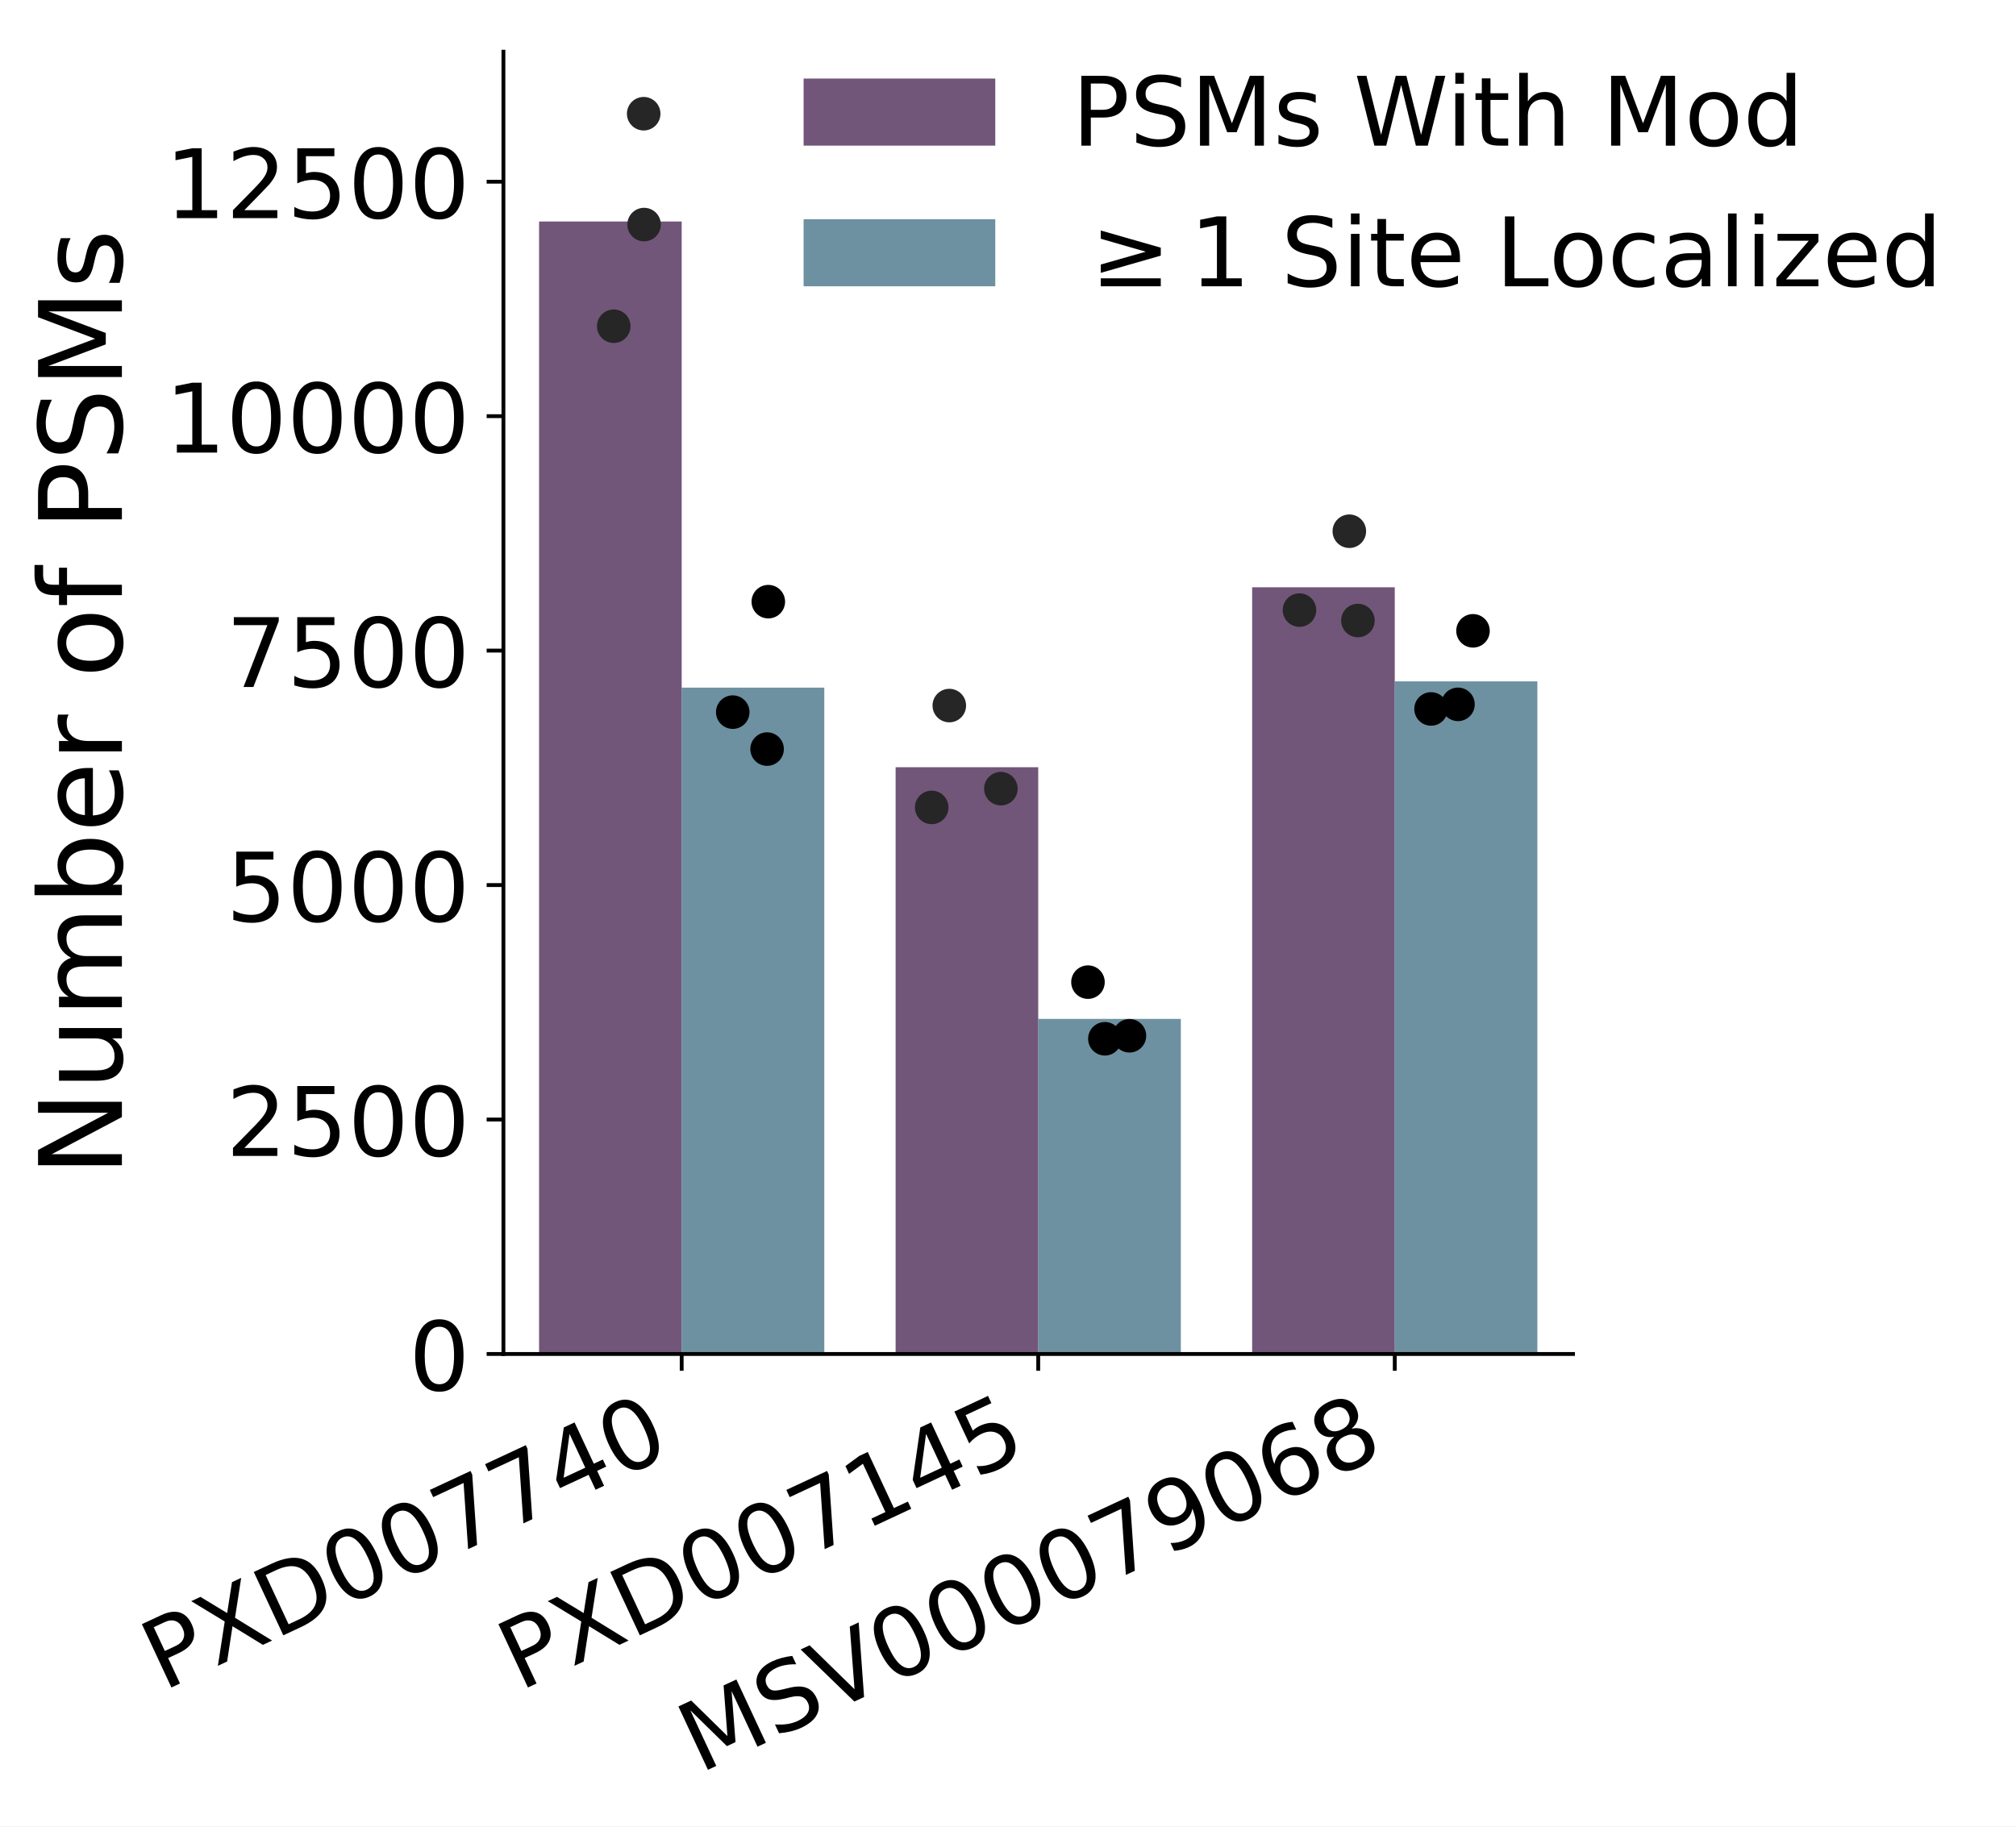
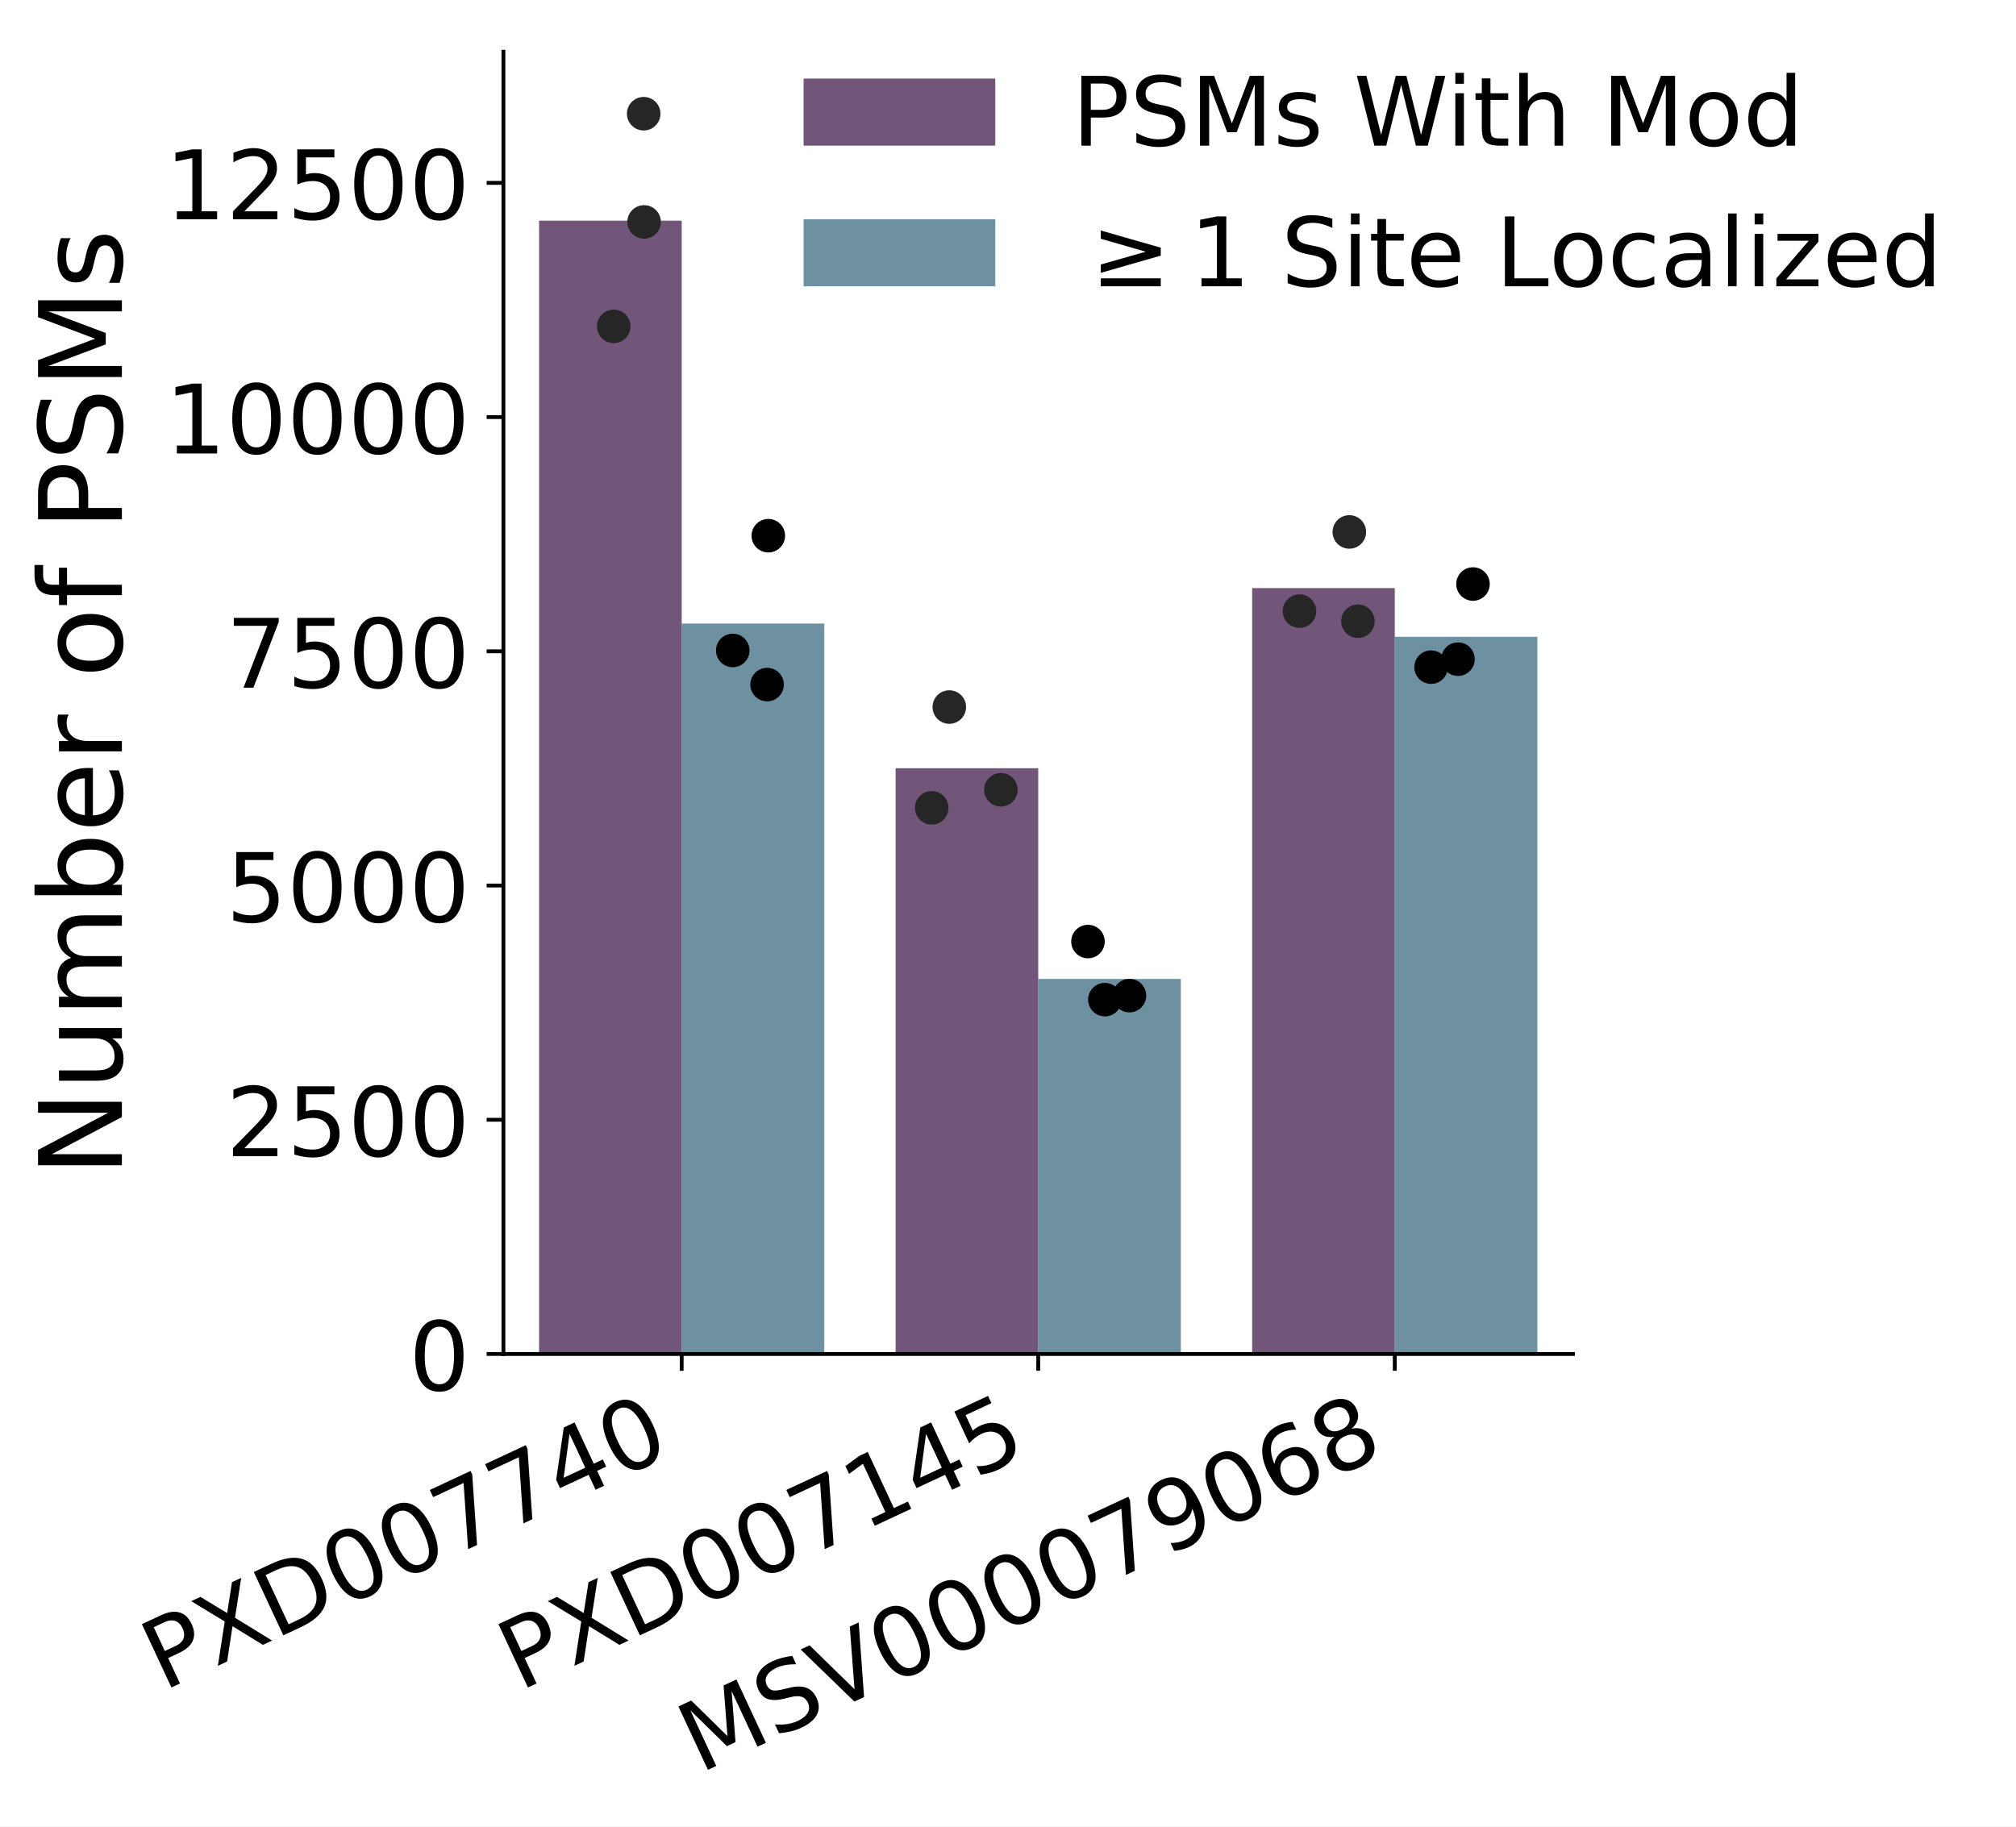
<svg xmlns="http://www.w3.org/2000/svg" xmlns:xlink="http://www.w3.org/1999/xlink" width="420.692pt" height="381.174pt" viewBox="0 0 420.692 381.174" version="1.1">
  <defs>
    <style type="text/css">*{stroke-linejoin: round; stroke-linecap: butt}</style>
  </defs>
  <g id="figure_1">
    <g id="patch_1">
      <path d="M 0 381.174  L 420.692 381.174  L 420.692 0  L 0 0  z " style="fill: #ffffff" />
    </g>
    <g id="axes_1">
      <g id="patch_2">
        <path d="M 105.052 282.59  L 328.252 282.59  L 328.252 10.79  L 105.052 10.79  z " style="fill: #ffffff" />
      </g>
      <g id="patch_3">
-         <path d="M 112.493 282.59  L 142.252 282.59  L 142.252 46.229  L 112.493 46.229  z " clip-path="url(#pa544292ca6)" style="fill: #421d4c; opacity: 0.75" />
+         <path d="M 112.493 282.59  L 142.252 282.59  L 142.252 46.057  L 112.493 46.057  z " clip-path="url(#p1328e16da8)" style="fill: #421d4c; opacity: 0.75" />
      </g>
      <g id="patch_4">
-         <path d="M 186.893 282.59  L 216.653 282.59  L 216.653 160.126  L 186.893 160.126  z " clip-path="url(#pa544292ca6)" style="fill: #421d4c; opacity: 0.75" />
+         <path d="M 186.893 282.59  L 216.653 282.59  L 216.653 160.338  L 186.893 160.338  z " clip-path="url(#p1328e16da8)" style="fill: #421d4c; opacity: 0.75" />
      </g>
      <g id="patch_5">
-         <path d="M 261.293 282.59  L 291.053 282.59  L 291.053 122.572  L 261.293 122.572  z " clip-path="url(#pa544292ca6)" style="fill: #421d4c; opacity: 0.75" />
+         <path d="M 261.293 282.59  L 291.053 282.59  L 291.053 122.742  L 261.293 122.742  z " clip-path="url(#p1328e16da8)" style="fill: #421d4c; opacity: 0.75" />
      </g>
      <g id="patch_6">
-         <path d="M 142.252 282.59  L 172.012 282.59  L 172.012 143.515  L 142.252 143.515  z " clip-path="url(#pa544292ca6)" style="fill: #3c6c81; opacity: 0.75" />
+         <path d="M 142.252 282.59  L 172.012 282.59  L 172.012 130.146  L 142.252 130.146  z " clip-path="url(#p1328e16da8)" style="fill: #3c6c81; opacity: 0.75" />
      </g>
      <g id="patch_7">
-         <path d="M 216.653 282.59  L 246.412 282.59  L 246.412 212.655  L 216.653 212.655  z " clip-path="url(#pa544292ca6)" style="fill: #3c6c81; opacity: 0.75" />
+         <path d="M 216.653 282.59  L 246.412 282.59  L 246.412 204.315  L 216.653 204.315  z " clip-path="url(#p1328e16da8)" style="fill: #3c6c81; opacity: 0.75" />
      </g>
      <g id="patch_8">
-         <path d="M 291.053 282.59  L 320.812 282.59  L 320.812 142.21  L 291.053 142.21  z " clip-path="url(#pa544292ca6)" style="fill: #3c6c81; opacity: 0.75" />
+         <path d="M 291.053 282.59  L 320.812 282.59  L 320.812 132.903  L 291.053 132.903  z " clip-path="url(#p1328e16da8)" style="fill: #3c6c81; opacity: 0.75" />
      </g>
      <g id="PathCollection_1" />
      <g id="PathCollection_2" />
      <g id="matplotlib.axis_1">
        <g id="xtick_1">
          <g id="line2d_1">
            <defs>
-               <path id="m1d577c1b29" d="M 0 0  L 0 3.5  " style="stroke: #000000; stroke-width: 0.8" />
+               <path id="mdcbd769408" d="M 0 0  L 0 3.5  " style="stroke: #000000; stroke-width: 0.8" />
            </defs>
            <g>
-               <use xlink:href="#m1d577c1b29" x="142.252" y="282.59" style="stroke: #000000; stroke-width: 0.8" />
+               <use xlink:href="#mdcbd769408" x="142.252" y="282.59" style="stroke: #000000; stroke-width: 0.8" />
            </g>
          </g>
          <g id="text_1">
            <g transform="translate(33.99501 353.0247)rotate(-25)scale(0.2 -0.2)">
              <defs>
                <path id="DejaVuSans-50" d="M 1259 4147  L 1259 2394  L 2053 2394  Q 2494 2394 2734 2622  Q 2975 2850 2975 3272  Q 2975 3691 2734 3919  Q 2494 4147 2053 4147  L 1259 4147  z M 628 4666  L 2053 4666  Q 2838 4666 3239 4311  Q 3641 3956 3641 3272  Q 3641 2581 3239 2228  Q 2838 1875 2053 1875  L 1259 1875  L 1259 0  L 628 0  L 628 4666  z " transform="scale(0.015625)" />
                <path id="DejaVuSans-58" d="M 403 4666  L 1081 4666  L 2241 2931  L 3406 4666  L 4084 4666  L 2584 2425  L 4184 0  L 3506 0  L 2194 1984  L 872 0  L 191 0  L 1856 2491  L 403 4666  z " transform="scale(0.015625)" />
                <path id="DejaVuSans-44" d="M 1259 4147  L 1259 519  L 2022 519  Q 2988 519 3436 956  Q 3884 1394 3884 2338  Q 3884 3275 3436 3711  Q 2988 4147 2022 4147  L 1259 4147  z M 628 4666  L 1925 4666  Q 3281 4666 3915 4102  Q 4550 3538 4550 2338  Q 4550 1131 3912 565  Q 3275 0 1925 0  L 628 0  L 628 4666  z " transform="scale(0.015625)" />
                <path id="DejaVuSans-30" d="M 2034 4250  Q 1547 4250 1301 3770  Q 1056 3291 1056 2328  Q 1056 1369 1301 889  Q 1547 409 2034 409  Q 2525 409 2770 889  Q 3016 1369 3016 2328  Q 3016 3291 2770 3770  Q 2525 4250 2034 4250  z M 2034 4750  Q 2819 4750 3233 4129  Q 3647 3509 3647 2328  Q 3647 1150 3233 529  Q 2819 -91 2034 -91  Q 1250 -91 836 529  Q 422 1150 422 2328  Q 422 3509 836 4129  Q 1250 4750 2034 4750  z " transform="scale(0.015625)" />
                <path id="DejaVuSans-37" d="M 525 4666  L 3525 4666  L 3525 4397  L 1831 0  L 1172 0  L 2766 4134  L 525 4134  L 525 4666  z " transform="scale(0.015625)" />
                <path id="DejaVuSans-34" d="M 2419 4116  L 825 1625  L 2419 1625  L 2419 4116  z M 2253 4666  L 3047 4666  L 3047 1625  L 3713 1625  L 3713 1100  L 3047 1100  L 3047 0  L 2419 0  L 2419 1100  L 313 1100  L 313 1709  L 2253 4666  z " transform="scale(0.015625)" />
              </defs>
              <use xlink:href="#DejaVuSans-50" />
              <use xlink:href="#DejaVuSans-58" x="60.303" />
              <use xlink:href="#DejaVuSans-44" x="128.809" />
              <use xlink:href="#DejaVuSans-30" x="205.811" />
              <use xlink:href="#DejaVuSans-30" x="269.434" />
              <use xlink:href="#DejaVuSans-37" x="333.057" />
              <use xlink:href="#DejaVuSans-37" x="396.68" />
              <use xlink:href="#DejaVuSans-34" x="460.303" />
              <use xlink:href="#DejaVuSans-30" x="523.926" />
            </g>
          </g>
        </g>
        <g id="xtick_2">
          <g id="line2d_2">
            <g>
-               <use xlink:href="#m1d577c1b29" x="216.653" y="282.59" style="stroke: #000000; stroke-width: 0.8" />
+               <use xlink:href="#mdcbd769408" x="216.653" y="282.59" style="stroke: #000000; stroke-width: 0.8" />
            </g>
          </g>
          <g id="text_2">
            <g transform="translate(108.395 353.0247)rotate(-25)scale(0.2 -0.2)">
              <defs>
                <path id="DejaVuSans-31" d="M 794 531  L 1825 531  L 1825 4091  L 703 3866  L 703 4441  L 1819 4666  L 2450 4666  L 2450 531  L 3481 531  L 3481 0  L 794 0  L 794 531  z " transform="scale(0.015625)" />
                <path id="DejaVuSans-35" d="M 691 4666  L 3169 4666  L 3169 4134  L 1269 4134  L 1269 2991  Q 1406 3038 1543 3061  Q 1681 3084 1819 3084  Q 2600 3084 3056 2656  Q 3513 2228 3513 1497  Q 3513 744 3044 326  Q 2575 -91 1722 -91  Q 1428 -91 1123 -41  Q 819 9 494 109  L 494 744  Q 775 591 1075 516  Q 1375 441 1709 441  Q 2250 441 2565 725  Q 2881 1009 2881 1497  Q 2881 1984 2565 2268  Q 2250 2553 1709 2553  Q 1456 2553 1204 2497  Q 953 2441 691 2322  L 691 4666  z " transform="scale(0.015625)" />
              </defs>
              <use xlink:href="#DejaVuSans-50" />
              <use xlink:href="#DejaVuSans-58" x="60.303" />
              <use xlink:href="#DejaVuSans-44" x="128.809" />
              <use xlink:href="#DejaVuSans-30" x="205.811" />
              <use xlink:href="#DejaVuSans-30" x="269.434" />
              <use xlink:href="#DejaVuSans-37" x="333.057" />
              <use xlink:href="#DejaVuSans-31" x="396.68" />
              <use xlink:href="#DejaVuSans-34" x="460.303" />
              <use xlink:href="#DejaVuSans-35" x="523.926" />
            </g>
          </g>
        </g>
        <g id="xtick_3">
          <g id="line2d_3">
            <g>
-               <use xlink:href="#m1d577c1b29" x="291.053" y="282.59" style="stroke: #000000; stroke-width: 0.8" />
+               <use xlink:href="#mdcbd769408" x="291.053" y="282.59" style="stroke: #000000; stroke-width: 0.8" />
            </g>
          </g>
          <g id="text_3">
            <g transform="translate(145.9536 370.2041)rotate(-25)scale(0.2 -0.2)">
              <defs>
                <path id="DejaVuSans-4d" d="M 628 4666  L 1569 4666  L 2759 1491  L 3956 4666  L 4897 4666  L 4897 0  L 4281 0  L 4281 4097  L 3078 897  L 2444 897  L 1241 4097  L 1241 0  L 628 0  L 628 4666  z " transform="scale(0.015625)" />
                <path id="DejaVuSans-53" d="M 3425 4513  L 3425 3897  Q 3066 4069 2747 4153  Q 2428 4238 2131 4238  Q 1616 4238 1336 4038  Q 1056 3838 1056 3469  Q 1056 3159 1242 3001  Q 1428 2844 1947 2747  L 2328 2669  Q 3034 2534 3370 2195  Q 3706 1856 3706 1288  Q 3706 609 3251 259  Q 2797 -91 1919 -91  Q 1588 -91 1214 -16  Q 841 59 441 206  L 441 856  Q 825 641 1194 531  Q 1563 422 1919 422  Q 2459 422 2753 634  Q 3047 847 3047 1241  Q 3047 1584 2836 1778  Q 2625 1972 2144 2069  L 1759 2144  Q 1053 2284 737 2584  Q 422 2884 422 3419  Q 422 4038 858 4394  Q 1294 4750 2059 4750  Q 2388 4750 2728 4690  Q 3069 4631 3425 4513  z " transform="scale(0.015625)" />
                <path id="DejaVuSans-56" d="M 1831 0  L 50 4666  L 709 4666  L 2188 738  L 3669 4666  L 4325 4666  L 2547 0  L 1831 0  z " transform="scale(0.015625)" />
                <path id="DejaVuSans-39" d="M 703 97  L 703 672  Q 941 559 1184 500  Q 1428 441 1663 441  Q 2288 441 2617 861  Q 2947 1281 2994 2138  Q 2813 1869 2534 1725  Q 2256 1581 1919 1581  Q 1219 1581 811 2004  Q 403 2428 403 3163  Q 403 3881 828 4315  Q 1253 4750 1959 4750  Q 2769 4750 3195 4129  Q 3622 3509 3622 2328  Q 3622 1225 3098 567  Q 2575 -91 1691 -91  Q 1453 -91 1209 -44  Q 966 3 703 97  z M 1959 2075  Q 2384 2075 2632 2365  Q 2881 2656 2881 3163  Q 2881 3666 2632 3958  Q 2384 4250 1959 4250  Q 1534 4250 1286 3958  Q 1038 3666 1038 3163  Q 1038 2656 1286 2365  Q 1534 2075 1959 2075  z " transform="scale(0.015625)" />
                <path id="DejaVuSans-36" d="M 2113 2584  Q 1688 2584 1439 2293  Q 1191 2003 1191 1497  Q 1191 994 1439 701  Q 1688 409 2113 409  Q 2538 409 2786 701  Q 3034 994 3034 1497  Q 3034 2003 2786 2293  Q 2538 2584 2113 2584  z M 3366 4563  L 3366 3988  Q 3128 4100 2886 4159  Q 2644 4219 2406 4219  Q 1781 4219 1451 3797  Q 1122 3375 1075 2522  Q 1259 2794 1537 2939  Q 1816 3084 2150 3084  Q 2853 3084 3261 2657  Q 3669 2231 3669 1497  Q 3669 778 3244 343  Q 2819 -91 2113 -91  Q 1303 -91 875 529  Q 447 1150 447 2328  Q 447 3434 972 4092  Q 1497 4750 2381 4750  Q 2619 4750 2861 4703  Q 3103 4656 3366 4563  z " transform="scale(0.015625)" />
                <path id="DejaVuSans-38" d="M 2034 2216  Q 1584 2216 1326 1975  Q 1069 1734 1069 1313  Q 1069 891 1326 650  Q 1584 409 2034 409  Q 2484 409 2743 651  Q 3003 894 3003 1313  Q 3003 1734 2745 1975  Q 2488 2216 2034 2216  z M 1403 2484  Q 997 2584 770 2862  Q 544 3141 544 3541  Q 544 4100 942 4425  Q 1341 4750 2034 4750  Q 2731 4750 3128 4425  Q 3525 4100 3525 3541  Q 3525 3141 3298 2862  Q 3072 2584 2669 2484  Q 3125 2378 3379 2068  Q 3634 1759 3634 1313  Q 3634 634 3220 271  Q 2806 -91 2034 -91  Q 1263 -91 848 271  Q 434 634 434 1313  Q 434 1759 690 2068  Q 947 2378 1403 2484  z M 1172 3481  Q 1172 3119 1398 2916  Q 1625 2713 2034 2713  Q 2441 2713 2670 2916  Q 2900 3119 2900 3481  Q 2900 3844 2670 4047  Q 2441 4250 2034 4250  Q 1625 4250 1398 4047  Q 1172 3844 1172 3481  z " transform="scale(0.015625)" />
              </defs>
              <use xlink:href="#DejaVuSans-4d" />
              <use xlink:href="#DejaVuSans-53" x="86.279" />
              <use xlink:href="#DejaVuSans-56" x="149.756" />
              <use xlink:href="#DejaVuSans-30" x="218.164" />
              <use xlink:href="#DejaVuSans-30" x="281.787" />
              <use xlink:href="#DejaVuSans-30" x="345.41" />
              <use xlink:href="#DejaVuSans-30" x="409.033" />
              <use xlink:href="#DejaVuSans-37" x="472.656" />
              <use xlink:href="#DejaVuSans-39" x="536.279" />
              <use xlink:href="#DejaVuSans-30" x="599.902" />
              <use xlink:href="#DejaVuSans-36" x="663.525" />
              <use xlink:href="#DejaVuSans-38" x="727.148" />
            </g>
          </g>
        </g>
      </g>
      <g id="matplotlib.axis_2">
        <g id="ytick_1">
          <g id="line2d_4">
            <defs>
-               <path id="mdcfa98efba" d="M 0 0  L -3.5 0  " style="stroke: #000000; stroke-width: 0.8" />
+               <path id="me5b187dc5d" d="M 0 0  L -3.5 0  " style="stroke: #000000; stroke-width: 0.8" />
            </defs>
            <g>
-               <use xlink:href="#mdcfa98efba" x="105.052" y="282.59" style="stroke: #000000; stroke-width: 0.8" />
+               <use xlink:href="#me5b187dc5d" x="105.052" y="282.59" style="stroke: #000000; stroke-width: 0.8" />
            </g>
          </g>
          <g id="text_4">
            <g transform="translate(85.3275 290.1884)scale(0.2 -0.2)">
              <use xlink:href="#DejaVuSans-30" />
            </g>
          </g>
        </g>
        <g id="ytick_2">
          <g id="line2d_5">
            <g>
-               <use xlink:href="#mdcfa98efba" x="105.052" y="233.657" style="stroke: #000000; stroke-width: 0.8" />
+               <use xlink:href="#me5b187dc5d" x="105.052" y="233.705" style="stroke: #000000; stroke-width: 0.8" />
            </g>
          </g>
          <g id="text_5">
-             <g transform="translate(47.1525 241.2551)scale(0.2 -0.2)">
+             <g transform="translate(47.1525 241.3032)scale(0.2 -0.2)">
              <defs>
                <path id="DejaVuSans-32" d="M 1228 531  L 3431 531  L 3431 0  L 469 0  L 469 531  Q 828 903 1448 1529  Q 2069 2156 2228 2338  Q 2531 2678 2651 2914  Q 2772 3150 2772 3378  Q 2772 3750 2511 3984  Q 2250 4219 1831 4219  Q 1534 4219 1204 4116  Q 875 4013 500 3803  L 500 4441  Q 881 4594 1212 4672  Q 1544 4750 1819 4750  Q 2544 4750 2975 4387  Q 3406 4025 3406 3419  Q 3406 3131 3298 2873  Q 3191 2616 2906 2266  Q 2828 2175 2409 1742  Q 1991 1309 1228 531  z " transform="scale(0.015625)" />
              </defs>
              <use xlink:href="#DejaVuSans-32" />
              <use xlink:href="#DejaVuSans-35" x="63.623" />
              <use xlink:href="#DejaVuSans-30" x="127.246" />
              <use xlink:href="#DejaVuSans-30" x="190.869" />
            </g>
          </g>
        </g>
        <g id="ytick_3">
          <g id="line2d_6">
            <g>
-               <use xlink:href="#mdcfa98efba" x="105.052" y="184.723" style="stroke: #000000; stroke-width: 0.8" />
+               <use xlink:href="#me5b187dc5d" x="105.052" y="184.82" style="stroke: #000000; stroke-width: 0.8" />
            </g>
          </g>
          <g id="text_6">
-             <g transform="translate(47.1525 192.3218)scale(0.2 -0.2)">
+             <g transform="translate(47.1525 192.4179)scale(0.2 -0.2)">
              <use xlink:href="#DejaVuSans-35" />
              <use xlink:href="#DejaVuSans-30" x="63.623" />
              <use xlink:href="#DejaVuSans-30" x="127.246" />
              <use xlink:href="#DejaVuSans-30" x="190.869" />
            </g>
          </g>
        </g>
        <g id="ytick_4">
          <g id="line2d_7">
            <g>
-               <use xlink:href="#mdcfa98efba" x="105.052" y="135.79" style="stroke: #000000; stroke-width: 0.8" />
+               <use xlink:href="#me5b187dc5d" x="105.052" y="135.934" style="stroke: #000000; stroke-width: 0.8" />
            </g>
          </g>
          <g id="text_7">
-             <g transform="translate(47.1525 143.3885)scale(0.2 -0.2)">
+             <g transform="translate(47.1525 143.5327)scale(0.2 -0.2)">
              <use xlink:href="#DejaVuSans-37" />
              <use xlink:href="#DejaVuSans-35" x="63.623" />
              <use xlink:href="#DejaVuSans-30" x="127.246" />
              <use xlink:href="#DejaVuSans-30" x="190.869" />
            </g>
          </g>
        </g>
        <g id="ytick_5">
          <g id="line2d_8">
            <g>
-               <use xlink:href="#mdcfa98efba" x="105.052" y="86.857" style="stroke: #000000; stroke-width: 0.8" />
+               <use xlink:href="#me5b187dc5d" x="105.052" y="87.049" style="stroke: #000000; stroke-width: 0.8" />
            </g>
          </g>
          <g id="text_8">
-             <g transform="translate(34.4275 94.45525)scale(0.2 -0.2)">
+             <g transform="translate(34.4275 94.64746)scale(0.2 -0.2)">
              <use xlink:href="#DejaVuSans-31" />
              <use xlink:href="#DejaVuSans-30" x="63.623" />
              <use xlink:href="#DejaVuSans-30" x="127.246" />
              <use xlink:href="#DejaVuSans-30" x="190.869" />
              <use xlink:href="#DejaVuSans-30" x="254.492" />
            </g>
          </g>
        </g>
        <g id="ytick_6">
          <g id="line2d_9">
            <g>
-               <use xlink:href="#mdcfa98efba" x="105.052" y="37.924" style="stroke: #000000; stroke-width: 0.8" />
+               <use xlink:href="#me5b187dc5d" x="105.052" y="38.164" style="stroke: #000000; stroke-width: 0.8" />
            </g>
          </g>
          <g id="text_9">
-             <g transform="translate(34.4275 45.52195)scale(0.2 -0.2)">
+             <g transform="translate(34.4275 45.76222)scale(0.2 -0.2)">
              <use xlink:href="#DejaVuSans-31" />
              <use xlink:href="#DejaVuSans-32" x="63.623" />
              <use xlink:href="#DejaVuSans-35" x="127.246" />
              <use xlink:href="#DejaVuSans-30" x="190.869" />
              <use xlink:href="#DejaVuSans-30" x="254.492" />
            </g>
          </g>
        </g>
        <g id="text_10">
          <g transform="translate(25.43625 245.5494)rotate(-90)scale(0.24 -0.24)">
            <defs>
              <path id="DejaVuSans-4e" d="M 628 4666  L 1478 4666  L 3547 763  L 3547 4666  L 4159 4666  L 4159 0  L 3309 0  L 1241 3903  L 1241 0  L 628 0  L 628 4666  z " transform="scale(0.015625)" />
              <path id="DejaVuSans-75" d="M 544 1381  L 544 3500  L 1119 3500  L 1119 1403  Q 1119 906 1312 657  Q 1506 409 1894 409  Q 2359 409 2629 706  Q 2900 1003 2900 1516  L 2900 3500  L 3475 3500  L 3475 0  L 2900 0  L 2900 538  Q 2691 219 2414 64  Q 2138 -91 1772 -91  Q 1169 -91 856 284  Q 544 659 544 1381  z M 1991 3584  L 1991 3584  z " transform="scale(0.015625)" />
              <path id="DejaVuSans-6d" d="M 3328 2828  Q 3544 3216 3844 3400  Q 4144 3584 4550 3584  Q 5097 3584 5394 3201  Q 5691 2819 5691 2113  L 5691 0  L 5113 0  L 5113 2094  Q 5113 2597 4934 2840  Q 4756 3084 4391 3084  Q 3944 3084 3684 2787  Q 3425 2491 3425 1978  L 3425 0  L 2847 0  L 2847 2094  Q 2847 2600 2669 2842  Q 2491 3084 2119 3084  Q 1678 3084 1418 2786  Q 1159 2488 1159 1978  L 1159 0  L 581 0  L 581 3500  L 1159 3500  L 1159 2956  Q 1356 3278 1631 3431  Q 1906 3584 2284 3584  Q 2666 3584 2933 3390  Q 3200 3197 3328 2828  z " transform="scale(0.015625)" />
              <path id="DejaVuSans-62" d="M 3116 1747  Q 3116 2381 2855 2742  Q 2594 3103 2138 3103  Q 1681 3103 1420 2742  Q 1159 2381 1159 1747  Q 1159 1113 1420 752  Q 1681 391 2138 391  Q 2594 391 2855 752  Q 3116 1113 3116 1747  z M 1159 2969  Q 1341 3281 1617 3432  Q 1894 3584 2278 3584  Q 2916 3584 3314 3078  Q 3713 2572 3713 1747  Q 3713 922 3314 415  Q 2916 -91 2278 -91  Q 1894 -91 1617 61  Q 1341 213 1159 525  L 1159 0  L 581 0  L 581 4863  L 1159 4863  L 1159 2969  z " transform="scale(0.015625)" />
              <path id="DejaVuSans-65" d="M 3597 1894  L 3597 1613  L 953 1613  Q 991 1019 1311 708  Q 1631 397 2203 397  Q 2534 397 2845 478  Q 3156 559 3463 722  L 3463 178  Q 3153 47 2828 -22  Q 2503 -91 2169 -91  Q 1331 -91 842 396  Q 353 884 353 1716  Q 353 2575 817 3079  Q 1281 3584 2069 3584  Q 2775 3584 3186 3129  Q 3597 2675 3597 1894  z M 3022 2063  Q 3016 2534 2758 2815  Q 2500 3097 2075 3097  Q 1594 3097 1305 2825  Q 1016 2553 972 2059  L 3022 2063  z " transform="scale(0.015625)" />
              <path id="DejaVuSans-72" d="M 2631 2963  Q 2534 3019 2420 3045  Q 2306 3072 2169 3072  Q 1681 3072 1420 2755  Q 1159 2438 1159 1844  L 1159 0  L 581 0  L 581 3500  L 1159 3500  L 1159 2956  Q 1341 3275 1631 3429  Q 1922 3584 2338 3584  Q 2397 3584 2469 3576  Q 2541 3569 2628 3553  L 2631 2963  z " transform="scale(0.015625)" />
              <path id="DejaVuSans-20" transform="scale(0.015625)" />
              <path id="DejaVuSans-6f" d="M 1959 3097  Q 1497 3097 1228 2736  Q 959 2375 959 1747  Q 959 1119 1226 758  Q 1494 397 1959 397  Q 2419 397 2687 759  Q 2956 1122 2956 1747  Q 2956 2369 2687 2733  Q 2419 3097 1959 3097  z M 1959 3584  Q 2709 3584 3137 3096  Q 3566 2609 3566 1747  Q 3566 888 3137 398  Q 2709 -91 1959 -91  Q 1206 -91 779 398  Q 353 888 353 1747  Q 353 2609 779 3096  Q 1206 3584 1959 3584  z " transform="scale(0.015625)" />
              <path id="DejaVuSans-66" d="M 2375 4863  L 2375 4384  L 1825 4384  Q 1516 4384 1395 4259  Q 1275 4134 1275 3809  L 1275 3500  L 2222 3500  L 2222 3053  L 1275 3053  L 1275 0  L 697 0  L 697 3053  L 147 3053  L 147 3500  L 697 3500  L 697 3744  Q 697 4328 969 4595  Q 1241 4863 1831 4863  L 2375 4863  z " transform="scale(0.015625)" />
              <path id="DejaVuSans-73" d="M 2834 3397  L 2834 2853  Q 2591 2978 2328 3040  Q 2066 3103 1784 3103  Q 1356 3103 1142 2972  Q 928 2841 928 2578  Q 928 2378 1081 2264  Q 1234 2150 1697 2047  L 1894 2003  Q 2506 1872 2764 1633  Q 3022 1394 3022 966  Q 3022 478 2636 193  Q 2250 -91 1575 -91  Q 1294 -91 989 -36  Q 684 19 347 128  L 347 722  Q 666 556 975 473  Q 1284 391 1588 391  Q 1994 391 2212 530  Q 2431 669 2431 922  Q 2431 1156 2273 1281  Q 2116 1406 1581 1522  L 1381 1569  Q 847 1681 609 1914  Q 372 2147 372 2553  Q 372 3047 722 3315  Q 1072 3584 1716 3584  Q 2034 3584 2315 3537  Q 2597 3491 2834 3397  z " transform="scale(0.015625)" />
            </defs>
            <use xlink:href="#DejaVuSans-4e" />
            <use xlink:href="#DejaVuSans-75" x="74.805" />
            <use xlink:href="#DejaVuSans-6d" x="138.184" />
            <use xlink:href="#DejaVuSans-62" x="235.596" />
            <use xlink:href="#DejaVuSans-65" x="299.072" />
            <use xlink:href="#DejaVuSans-72" x="360.596" />
            <use xlink:href="#DejaVuSans-20" x="401.709" />
            <use xlink:href="#DejaVuSans-6f" x="433.496" />
            <use xlink:href="#DejaVuSans-66" x="494.678" />
            <use xlink:href="#DejaVuSans-20" x="529.883" />
            <use xlink:href="#DejaVuSans-50" x="561.67" />
            <use xlink:href="#DejaVuSans-53" x="621.973" />
            <use xlink:href="#DejaVuSans-4d" x="685.449" />
            <use xlink:href="#DejaVuSans-73" x="771.729" />
          </g>
        </g>
      </g>
      <g id="patch_9">
        <path d="M 105.052 282.59  L 105.052 10.79  " style="fill: none; stroke: #000000; stroke-width: 0.8; stroke-linejoin: miter; stroke-linecap: square" />
      </g>
      <g id="patch_10">
        <path d="M 105.052 282.59  L 328.252 282.59  " style="fill: none; stroke: #000000; stroke-width: 0.8; stroke-linejoin: miter; stroke-linecap: square" />
      </g>
      <g id="PathCollection_3">
        <defs>
-           <path id="C0_0_0fb1bfd1ba" d="M 0 3.5  C 0.928 3.5 1.819 3.131 2.475 2.475  C 3.131 1.819 3.5 0.928 3.5 -0  C 3.5 -0.928 3.131 -1.819 2.475 -2.475  C 1.819 -3.131 0.928 -3.5 0 -3.5  C -0.928 -3.5 -1.819 -3.131 -2.475 -2.475  C -3.131 -1.819 -3.5 -0.928 -3.5 0  C -3.5 0.928 -3.131 1.819 -2.475 2.475  C -1.819 3.131 -0.928 3.5 0 3.5  z " />
-         </defs>
-         <g clip-path="url(#pa544292ca6)">
-           <use xlink:href="#C0_0_0fb1bfd1ba" x="134.322" y="23.733" style="fill: #262626" />
-         </g>
-         <g clip-path="url(#pa544292ca6)">
-           <use xlink:href="#C0_0_0fb1bfd1ba" x="128.075" y="68.086" style="fill: #262626" />
-         </g>
-         <g clip-path="url(#pa544292ca6)">
-           <use xlink:href="#C0_0_0fb1bfd1ba" x="134.406" y="46.869" style="fill: #262626" />
+           <path id="C0_0_74d1e27e0e" d="M 0 3.5  C 0.928 3.5 1.819 3.131 2.475 2.475  C 3.131 1.819 3.5 0.928 3.5 -0  C 3.5 -0.928 3.131 -1.819 2.475 -2.475  C 1.819 -3.131 0.928 -3.5 0 -3.5  C -0.928 -3.5 -1.819 -3.131 -2.475 -2.475  C -3.131 -1.819 -3.5 -0.928 -3.5 0  C -3.5 0.928 -3.131 1.819 -2.475 2.475  C -1.819 3.131 -0.928 3.5 0 3.5  z " />
+         </defs>
+         <g clip-path="url(#p1328e16da8)">
+           <use xlink:href="#C0_0_74d1e27e0e" x="134.322" y="23.733" style="fill: #262626" />
+         </g>
+         <g clip-path="url(#p1328e16da8)">
+           <use xlink:href="#C0_0_74d1e27e0e" x="128.075" y="68.121" style="fill: #262626" />
+         </g>
+         <g clip-path="url(#p1328e16da8)">
+           <use xlink:href="#C0_0_74d1e27e0e" x="134.406" y="46.318" style="fill: #262626" />
        </g>
      </g>
      <g id="PathCollection_4">
        <defs>
-           <path id="C1_0_38cd52d296" d="M 0 3.5  C 0.928 3.5 1.819 3.131 2.475 2.475  C 3.131 1.819 3.5 0.928 3.5 -0  C 3.5 -0.928 3.131 -1.819 2.475 -2.475  C 1.819 -3.131 0.928 -3.5 0 -3.5  C -0.928 -3.5 -1.819 -3.131 -2.475 -2.475  C -3.131 -1.819 -3.5 -0.928 -3.5 0  C -3.5 0.928 -3.131 1.819 -2.475 2.475  C -1.819 3.131 -0.928 3.5 0 3.5  z " />
-         </defs>
-         <g clip-path="url(#pa544292ca6)">
-           <use xlink:href="#C1_0_38cd52d296" x="160.329" y="125.573" />
-         </g>
-         <g clip-path="url(#pa544292ca6)">
-           <use xlink:href="#C1_0_38cd52d296" x="160.075" y="156.342" />
-         </g>
-         <g clip-path="url(#pa544292ca6)">
-           <use xlink:href="#C1_0_38cd52d296" x="152.908" y="148.63" />
+           <path id="C1_0_088bf73ec9" d="M 0 3.5  C 0.928 3.5 1.819 3.131 2.475 2.475  C 3.131 1.819 3.5 0.928 3.5 -0  C 3.5 -0.928 3.131 -1.819 2.475 -2.475  C 1.819 -3.131 0.928 -3.5 0 -3.5  C -0.928 -3.5 -1.819 -3.131 -2.475 -2.475  C -3.131 -1.819 -3.5 -0.928 -3.5 0  C -3.5 0.928 -3.131 1.819 -2.475 2.475  C -1.819 3.131 -0.928 3.5 0 3.5  z " />
+         </defs>
+         <g clip-path="url(#p1328e16da8)">
+           <use xlink:href="#C1_0_088bf73ec9" x="160.329" y="111.805" />
+         </g>
+         <g clip-path="url(#p1328e16da8)">
+           <use xlink:href="#C1_0_088bf73ec9" x="160.075" y="142.876" />
+         </g>
+         <g clip-path="url(#p1328e16da8)">
+           <use xlink:href="#C1_0_088bf73ec9" x="152.908" y="135.758" />
        </g>
      </g>
      <g id="PathCollection_5">
        <defs>
-           <path id="C2_0_6bfd5e72b2" d="M 0 3.5  C 0.928 3.5 1.819 3.131 2.475 2.475  C 3.131 1.819 3.5 0.928 3.5 -0  C 3.5 -0.928 3.131 -1.819 2.475 -2.475  C 1.819 -3.131 0.928 -3.5 0 -3.5  C -0.928 -3.5 -1.819 -3.131 -2.475 -2.475  C -3.131 -1.819 -3.5 -0.928 -3.5 0  C -3.5 0.928 -3.131 1.819 -2.475 2.475  C -1.819 3.131 -0.928 3.5 0 3.5  z " />
-         </defs>
-         <g clip-path="url(#pa544292ca6)">
-           <use xlink:href="#C2_0_6bfd5e72b2" x="208.859" y="164.602" style="fill: #262626" />
-         </g>
-         <g clip-path="url(#pa544292ca6)">
-           <use xlink:href="#C2_0_6bfd5e72b2" x="194.425" y="168.517" style="fill: #262626" />
-         </g>
-         <g clip-path="url(#pa544292ca6)">
-           <use xlink:href="#C2_0_6bfd5e72b2" x="198.097" y="147.26" style="fill: #262626" />
+           <path id="C2_0_f1796b4f07" d="M 0 3.5  C 0.928 3.5 1.819 3.131 2.475 2.475  C 3.131 1.819 3.5 0.928 3.5 -0  C 3.5 -0.928 3.131 -1.819 2.475 -2.475  C 1.819 -3.131 0.928 -3.5 0 -3.5  C -0.928 -3.5 -1.819 -3.131 -2.475 -2.475  C -3.131 -1.819 -3.5 -0.928 -3.5 0  C -3.5 0.928 -3.131 1.819 -2.475 2.475  C -1.819 3.131 -0.928 3.5 0 3.5  z " />
+         </defs>
+         <g clip-path="url(#p1328e16da8)">
+           <use xlink:href="#C2_0_f1796b4f07" x="208.859" y="164.835" style="fill: #262626" />
+         </g>
+         <g clip-path="url(#p1328e16da8)">
+           <use xlink:href="#C2_0_f1796b4f07" x="194.425" y="168.609" style="fill: #262626" />
+         </g>
+         <g clip-path="url(#p1328e16da8)">
+           <use xlink:href="#C2_0_f1796b4f07" x="198.097" y="147.569" style="fill: #262626" />
        </g>
      </g>
      <g id="PathCollection_6">
        <defs>
-           <path id="C3_0_7a02521dc4" d="M 0 3.5  C 0.928 3.5 1.819 3.131 2.475 2.475  C 3.131 1.819 3.5 0.928 3.5 -0  C 3.5 -0.928 3.131 -1.819 2.475 -2.475  C 1.819 -3.131 0.928 -3.5 0 -3.5  C -0.928 -3.5 -1.819 -3.131 -2.475 -2.475  C -3.131 -1.819 -3.5 -0.928 -3.5 0  C -3.5 0.928 -3.131 1.819 -2.475 2.475  C -1.819 3.131 -0.928 3.5 0 3.5  z " />
-         </defs>
-         <g clip-path="url(#pa544292ca6)">
-           <use xlink:href="#C3_0_7a02521dc4" x="230.562" y="216.804" />
-         </g>
-         <g clip-path="url(#pa544292ca6)">
-           <use xlink:href="#C3_0_7a02521dc4" x="235.69" y="216.178" />
-         </g>
-         <g clip-path="url(#pa544292ca6)">
-           <use xlink:href="#C3_0_7a02521dc4" x="227.034" y="204.982" />
+           <path id="C3_0_59638ff642" d="M 0 3.5  C 0.928 3.5 1.819 3.131 2.475 2.475  C 3.131 1.819 3.5 0.928 3.5 -0  C 3.5 -0.928 3.131 -1.819 2.475 -2.475  C 1.819 -3.131 0.928 -3.5 0 -3.5  C -0.928 -3.5 -1.819 -3.131 -2.475 -2.475  C -3.131 -1.819 -3.5 -0.928 -3.5 0  C -3.5 0.928 -3.131 1.819 -2.475 2.475  C -1.819 3.131 -0.928 3.5 0 3.5  z " />
+         </defs>
+         <g clip-path="url(#p1328e16da8)">
+           <use xlink:href="#C3_0_59638ff642" x="230.562" y="208.636" />
+         </g>
+         <g clip-path="url(#p1328e16da8)">
+           <use xlink:href="#C3_0_59638ff642" x="235.69" y="207.796" />
+         </g>
+         <g clip-path="url(#p1328e16da8)">
+           <use xlink:href="#C3_0_59638ff642" x="227.034" y="196.513" />
        </g>
      </g>
      <g id="PathCollection_7">
        <defs>
-           <path id="C4_0_4b94ac0e0c" d="M 0 3.5  C 0.928 3.5 1.819 3.131 2.475 2.475  C 3.131 1.819 3.5 0.928 3.5 -0  C 3.5 -0.928 3.131 -1.819 2.475 -2.475  C 1.819 -3.131 0.928 -3.5 0 -3.5  C -0.928 -3.5 -1.819 -3.131 -2.475 -2.475  C -3.131 -1.819 -3.5 -0.928 -3.5 0  C -3.5 0.928 -3.131 1.819 -2.475 2.475  C -1.819 3.131 -0.928 3.5 0 3.5  z " />
-         </defs>
-         <g clip-path="url(#pa544292ca6)">
-           <use xlink:href="#C4_0_4b94ac0e0c" x="281.574" y="110.873" style="fill: #262626" />
-         </g>
-         <g clip-path="url(#pa544292ca6)">
-           <use xlink:href="#C4_0_4b94ac0e0c" x="283.366" y="129.507" style="fill: #262626" />
-         </g>
-         <g clip-path="url(#pa544292ca6)">
-           <use xlink:href="#C4_0_4b94ac0e0c" x="271.17" y="127.334" style="fill: #262626" />
+           <path id="C4_0_0a3d088a77" d="M 0 3.5  C 0.928 3.5 1.819 3.131 2.475 2.475  C 3.131 1.819 3.5 0.928 3.5 -0  C 3.5 -0.928 3.131 -1.819 2.475 -2.475  C 1.819 -3.131 0.928 -3.5 0 -3.5  C -0.928 -3.5 -1.819 -3.131 -2.475 -2.475  C -3.131 -1.819 -3.5 -0.928 -3.5 0  C -3.5 0.928 -3.131 1.819 -2.475 2.475  C -1.819 3.131 -0.928 3.5 0 3.5  z " />
+         </defs>
+         <g clip-path="url(#p1328e16da8)">
+           <use xlink:href="#C4_0_0a3d088a77" x="281.574" y="111.022" style="fill: #262626" />
+         </g>
+         <g clip-path="url(#p1328e16da8)">
+           <use xlink:href="#C4_0_0a3d088a77" x="283.366" y="129.657" style="fill: #262626" />
+         </g>
+         <g clip-path="url(#p1328e16da8)">
+           <use xlink:href="#C4_0_0a3d088a77" x="271.17" y="127.546" style="fill: #262626" />
        </g>
      </g>
      <g id="PathCollection_8">
        <defs>
-           <path id="C5_0_302a7f6f37" d="M 0 3.5  C 0.928 3.5 1.819 3.131 2.475 2.475  C 3.131 1.819 3.5 0.928 3.5 -0  C 3.5 -0.928 3.131 -1.819 2.475 -2.475  C 1.819 -3.131 0.928 -3.5 0 -3.5  C -0.928 -3.5 -1.819 -3.131 -2.475 -2.475  C -3.131 -1.819 -3.5 -0.928 -3.5 0  C -3.5 0.928 -3.131 1.819 -2.475 2.475  C -1.819 3.131 -0.928 3.5 0 3.5  z " />
-         </defs>
-         <g clip-path="url(#pa544292ca6)">
-           <use xlink:href="#C5_0_302a7f6f37" x="307.381" y="131.66" />
-         </g>
-         <g clip-path="url(#pa544292ca6)">
-           <use xlink:href="#C5_0_302a7f6f37" x="298.626" y="147.965" />
-         </g>
-         <g clip-path="url(#pa544292ca6)">
-           <use xlink:href="#C5_0_302a7f6f37" x="304.245" y="147.006" />
+           <path id="C5_0_e9febe3a34" d="M 0 3.5  C 0.928 3.5 1.819 3.131 2.475 2.475  C 3.131 1.819 3.5 0.928 3.5 -0  C 3.5 -0.928 3.131 -1.819 2.475 -2.475  C 1.819 -3.131 0.928 -3.5 0 -3.5  C -0.928 -3.5 -1.819 -3.131 -2.475 -2.475  C -3.131 -1.819 -3.5 -0.928 -3.5 0  C -3.5 0.928 -3.131 1.819 -2.475 2.475  C -1.819 3.131 -0.928 3.5 0 3.5  z " />
+         </defs>
+         <g clip-path="url(#p1328e16da8)">
+           <use xlink:href="#C5_0_e9febe3a34" x="307.381" y="121.894" />
+         </g>
+         <g clip-path="url(#p1328e16da8)">
+           <use xlink:href="#C5_0_e9febe3a34" x="298.626" y="139.239" />
+         </g>
+         <g clip-path="url(#p1328e16da8)">
+           <use xlink:href="#C5_0_e9febe3a34" x="304.245" y="137.577" />
        </g>
      </g>
      <g id="legend_1">
        <g id="patch_11">
          <path d="M 167.692 30.397  L 207.692 30.397  L 207.692 16.397  L 167.692 16.397  z " style="fill: #421d4c; opacity: 0.75" />
        </g>
        <g id="text_11">
          <g transform="translate(223.6925 30.39688)scale(0.2 -0.2)">
            <defs>
              <path id="DejaVuSans-57" d="M 213 4666  L 850 4666  L 1831 722  L 2809 4666  L 3519 4666  L 4500 722  L 5478 4666  L 6119 4666  L 4947 0  L 4153 0  L 3169 4050  L 2175 0  L 1381 0  L 213 4666  z " transform="scale(0.015625)" />
              <path id="DejaVuSans-69" d="M 603 3500  L 1178 3500  L 1178 0  L 603 0  L 603 3500  z M 603 4863  L 1178 4863  L 1178 4134  L 603 4134  L 603 4863  z " transform="scale(0.015625)" />
              <path id="DejaVuSans-74" d="M 1172 4494  L 1172 3500  L 2356 3500  L 2356 3053  L 1172 3053  L 1172 1153  Q 1172 725 1289 603  Q 1406 481 1766 481  L 2356 481  L 2356 0  L 1766 0  Q 1100 0 847 248  Q 594 497 594 1153  L 594 3053  L 172 3053  L 172 3500  L 594 3500  L 594 4494  L 1172 4494  z " transform="scale(0.015625)" />
              <path id="DejaVuSans-68" d="M 3513 2113  L 3513 0  L 2938 0  L 2938 2094  Q 2938 2591 2744 2837  Q 2550 3084 2163 3084  Q 1697 3084 1428 2787  Q 1159 2491 1159 1978  L 1159 0  L 581 0  L 581 4863  L 1159 4863  L 1159 2956  Q 1366 3272 1645 3428  Q 1925 3584 2291 3584  Q 2894 3584 3203 3211  Q 3513 2838 3513 2113  z " transform="scale(0.015625)" />
              <path id="DejaVuSans-64" d="M 2906 2969  L 2906 4863  L 3481 4863  L 3481 0  L 2906 0  L 2906 525  Q 2725 213 2448 61  Q 2172 -91 1784 -91  Q 1150 -91 751 415  Q 353 922 353 1747  Q 353 2572 751 3078  Q 1150 3584 1784 3584  Q 2172 3584 2448 3432  Q 2725 3281 2906 2969  z M 947 1747  Q 947 1113 1208 752  Q 1469 391 1925 391  Q 2381 391 2643 752  Q 2906 1113 2906 1747  Q 2906 2381 2643 2742  Q 2381 3103 1925 3103  Q 1469 3103 1208 2742  Q 947 2381 947 1747  z " transform="scale(0.015625)" />
            </defs>
            <use xlink:href="#DejaVuSans-50" />
            <use xlink:href="#DejaVuSans-53" x="60.303" />
            <use xlink:href="#DejaVuSans-4d" x="123.779" />
            <use xlink:href="#DejaVuSans-73" x="210.059" />
            <use xlink:href="#DejaVuSans-20" x="262.158" />
            <use xlink:href="#DejaVuSans-57" x="293.945" />
            <use xlink:href="#DejaVuSans-69" x="390.572" />
            <use xlink:href="#DejaVuSans-74" x="418.355" />
            <use xlink:href="#DejaVuSans-68" x="457.564" />
            <use xlink:href="#DejaVuSans-20" x="520.943" />
            <use xlink:href="#DejaVuSans-4d" x="552.73" />
            <use xlink:href="#DejaVuSans-6f" x="639.01" />
            <use xlink:href="#DejaVuSans-64" x="700.191" />
          </g>
        </g>
        <g id="patch_12">
          <path d="M 167.692 59.753  L 207.692 59.753  L 207.692 45.753  L 167.692 45.753  z " style="fill: #3c6c81; opacity: 0.75" />
        </g>
        <g id="text_12">
          <g transform="translate(223.6925 59.75312)scale(0.2 -0.2)">
            <defs>
              <path id="DejaVuSans-2265" d="M 678 3175  L 678 3725  L 4684 2578  L 4684 2047  L 678 897  L 678 1453  L 3681 2309  L 678 3175  z M 4684 531  L 4684 0  L 678 0  L 678 531  L 4684 531  z " transform="scale(0.015625)" />
              <path id="DejaVuSans-4c" d="M 628 4666  L 1259 4666  L 1259 531  L 3531 531  L 3531 0  L 628 0  L 628 4666  z " transform="scale(0.015625)" />
              <path id="DejaVuSans-63" d="M 3122 3366  L 3122 2828  Q 2878 2963 2633 3030  Q 2388 3097 2138 3097  Q 1578 3097 1268 2742  Q 959 2388 959 1747  Q 959 1106 1268 751  Q 1578 397 2138 397  Q 2388 397 2633 464  Q 2878 531 3122 666  L 3122 134  Q 2881 22 2623 -34  Q 2366 -91 2075 -91  Q 1284 -91 818 406  Q 353 903 353 1747  Q 353 2603 823 3093  Q 1294 3584 2113 3584  Q 2378 3584 2631 3529  Q 2884 3475 3122 3366  z " transform="scale(0.015625)" />
              <path id="DejaVuSans-61" d="M 2194 1759  Q 1497 1759 1228 1600  Q 959 1441 959 1056  Q 959 750 1161 570  Q 1363 391 1709 391  Q 2188 391 2477 730  Q 2766 1069 2766 1631  L 2766 1759  L 2194 1759  z M 3341 1997  L 3341 0  L 2766 0  L 2766 531  Q 2569 213 2275 61  Q 1981 -91 1556 -91  Q 1019 -91 701 211  Q 384 513 384 1019  Q 384 1609 779 1909  Q 1175 2209 1959 2209  L 2766 2209  L 2766 2266  Q 2766 2663 2505 2880  Q 2244 3097 1772 3097  Q 1472 3097 1187 3025  Q 903 2953 641 2809  L 641 3341  Q 956 3463 1253 3523  Q 1550 3584 1831 3584  Q 2591 3584 2966 3190  Q 3341 2797 3341 1997  z " transform="scale(0.015625)" />
              <path id="DejaVuSans-6c" d="M 603 4863  L 1178 4863  L 1178 0  L 603 0  L 603 4863  z " transform="scale(0.015625)" />
              <path id="DejaVuSans-7a" d="M 353 3500  L 3084 3500  L 3084 2975  L 922 459  L 3084 459  L 3084 0  L 275 0  L 275 525  L 2438 3041  L 353 3041  L 353 3500  z " transform="scale(0.015625)" />
            </defs>
            <use xlink:href="#DejaVuSans-2265" transform="translate(19.48242 0.015625)" />
            <use xlink:href="#DejaVuSans-31" transform="translate(122.7539 0.015625)" />
            <use xlink:href="#DejaVuSans-20" transform="translate(186.377 0.015625)" />
            <use xlink:href="#DejaVuSans-53" transform="translate(218.1641 0.015625)" />
            <use xlink:href="#DejaVuSans-69" transform="translate(281.6406 0.015625)" />
            <use xlink:href="#DejaVuSans-74" transform="translate(309.4238 0.015625)" />
            <use xlink:href="#DejaVuSans-65" transform="translate(348.6328 0.015625)" />
            <use xlink:href="#DejaVuSans-20" transform="translate(410.1562 0.015625)" />
            <use xlink:href="#DejaVuSans-4c" transform="translate(441.9434 0.015625)" />
            <use xlink:href="#DejaVuSans-6f" transform="translate(497.6562 0.015625)" />
            <use xlink:href="#DejaVuSans-63" transform="translate(558.8379 0.015625)" />
            <use xlink:href="#DejaVuSans-61" transform="translate(613.8184 0.015625)" />
            <use xlink:href="#DejaVuSans-6c" transform="translate(675.0977 0.015625)" />
            <use xlink:href="#DejaVuSans-69" transform="translate(702.8809 0.015625)" />
            <use xlink:href="#DejaVuSans-7a" transform="translate(730.6641 0.015625)" />
            <use xlink:href="#DejaVuSans-65" transform="translate(783.1543 0.015625)" />
            <use xlink:href="#DejaVuSans-64" transform="translate(844.6777 0.015625)" />
          </g>
        </g>
      </g>
    </g>
  </g>
  <defs>
-     <clipPath id="pa544292ca6">
+     <clipPath id="p1328e16da8">
      <rect x="105.052" y="10.79" width="223.2" height="271.8" />
    </clipPath>
  </defs>
</svg>
